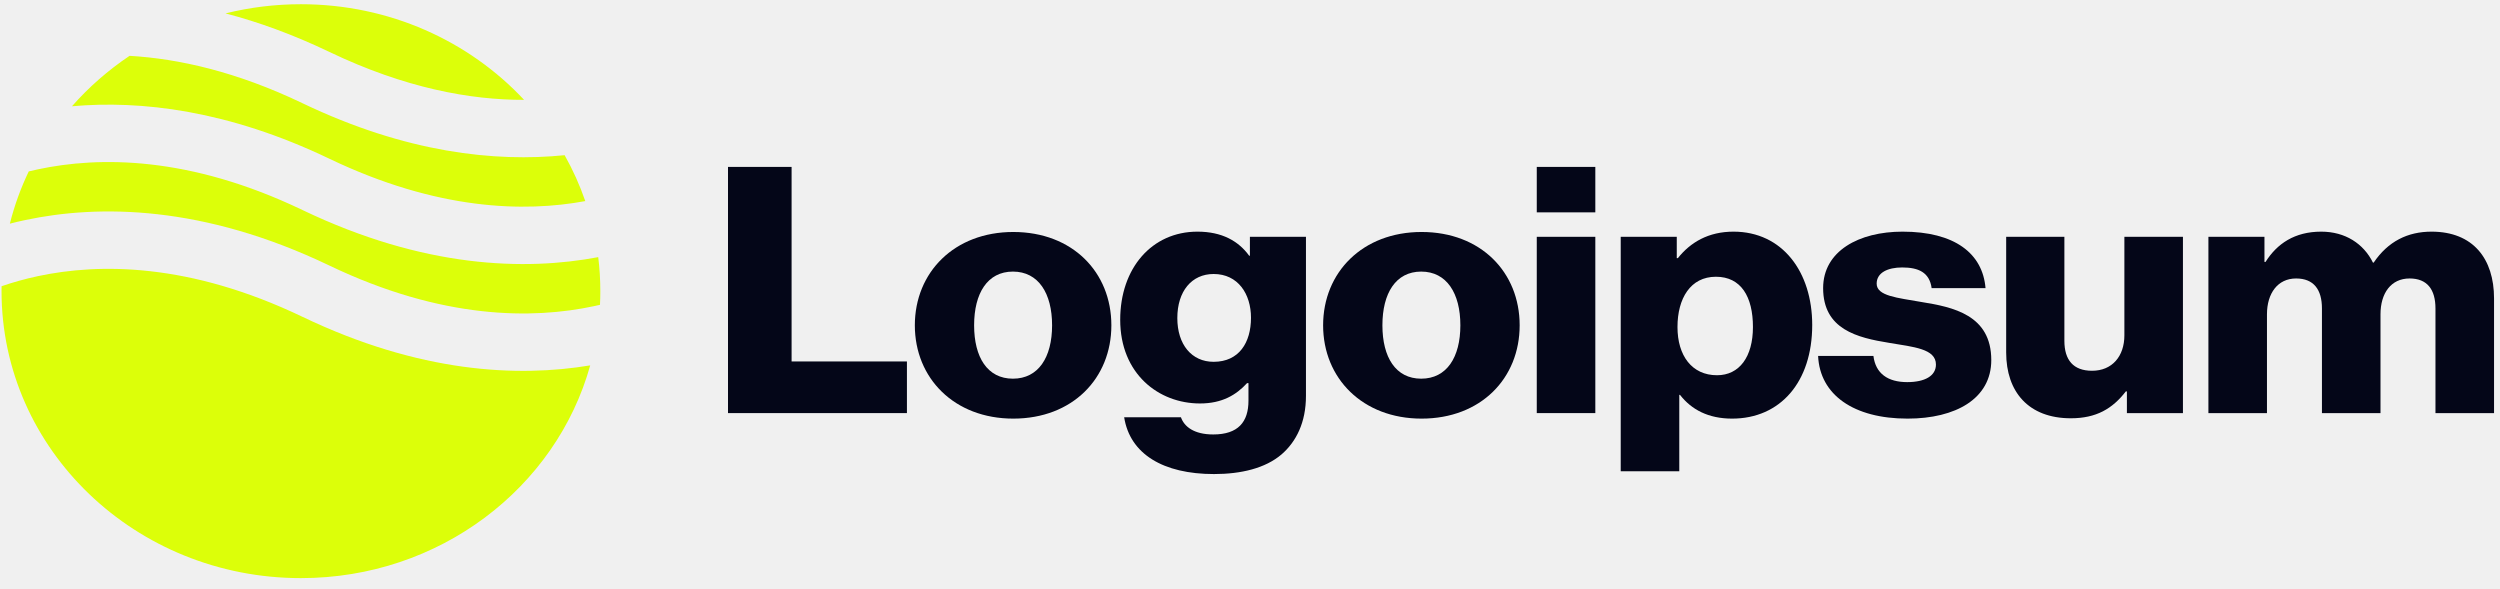
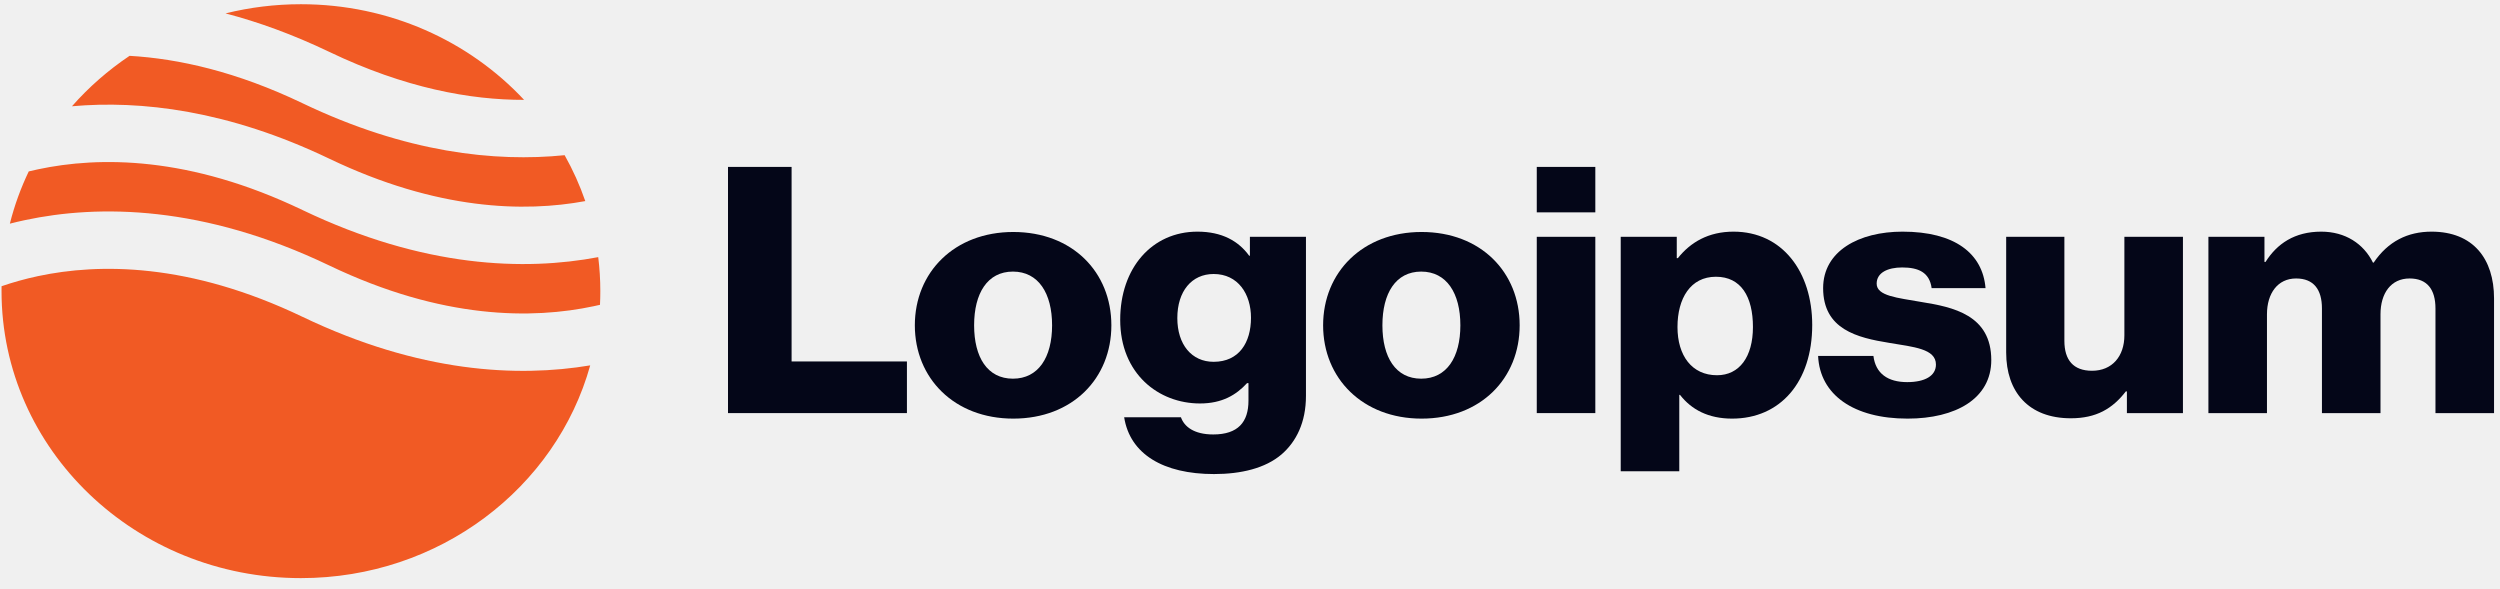
<svg xmlns="http://www.w3.org/2000/svg" width="170" height="40" viewBox="0 0 170 40" fill="none">
  <g clip-path="url(#clip0_162_22942)">
    <path d="M49.504 28.091H61.671V24.579H53.828V11.35H49.504V28.091Z" fill="#040618" />
    <path d="M68.879 25.75C67.144 25.75 66.24 24.298 66.24 22.121C66.24 19.943 67.144 18.468 68.879 18.468C70.613 18.468 71.542 19.943 71.542 22.121C71.542 24.298 70.613 25.75 68.879 25.75ZM68.903 28.466C72.934 28.466 75.573 25.727 75.573 22.121C75.573 18.515 72.934 15.775 68.903 15.775C64.897 15.775 62.209 18.515 62.209 22.121C62.209 25.727 64.897 28.466 68.903 28.466Z" fill="#040618" />
    <path d="M82.55 32.236C84.407 32.236 86.044 31.838 87.143 30.901C88.145 30.035 88.805 28.724 88.805 26.921V16.103H84.993V17.391H84.945C84.212 16.384 83.088 15.752 81.427 15.752C78.324 15.752 76.174 18.234 76.174 21.746C76.174 25.422 78.788 27.436 81.597 27.436C83.112 27.436 84.065 26.851 84.798 26.054H84.896V27.248C84.896 28.7 84.187 29.543 82.501 29.543C81.182 29.543 80.523 29.005 80.303 28.372H76.443C76.834 30.878 79.106 32.236 82.55 32.236ZM82.526 24.603C81.036 24.603 80.058 23.432 80.058 21.629C80.058 19.803 81.036 18.632 82.526 18.632C84.187 18.632 85.067 19.99 85.067 21.606C85.067 23.291 84.26 24.603 82.526 24.603Z" fill="#040618" />
    <path d="M96.642 25.75C94.908 25.75 94.004 24.298 94.004 22.121C94.004 19.943 94.908 18.468 96.642 18.468C98.377 18.468 99.305 19.943 99.305 22.121C99.305 24.298 98.377 25.75 96.642 25.75ZM96.667 28.466C100.698 28.466 103.337 25.727 103.337 22.121C103.337 18.515 100.698 15.775 96.667 15.775C92.66 15.775 89.972 18.515 89.972 22.121C89.972 25.727 92.66 28.466 96.667 28.466Z" fill="#040618" />
    <path d="M104.5 28.091H108.482V16.103H104.5V28.091ZM104.5 14.44H108.482V11.35H104.5V14.44Z" fill="#040618" />
    <path d="M110.209 32.048H114.191V26.851H114.24C115.022 27.857 116.17 28.466 117.783 28.466C121.056 28.466 123.231 25.984 123.231 22.097C123.231 18.491 121.203 15.752 117.88 15.752C116.17 15.752 114.949 16.478 114.094 17.555H114.02V16.103H110.209V32.048ZM116.757 25.516C115.046 25.516 114.069 24.181 114.069 22.238C114.069 20.294 114.949 18.819 116.683 18.819C118.393 18.819 119.2 20.177 119.2 22.238C119.2 24.275 118.271 25.516 116.757 25.516Z" fill="#040618" />
    <path d="M129.714 28.466C132.988 28.466 135.407 27.108 135.407 24.486C135.407 21.418 132.817 20.88 130.618 20.529C129.03 20.248 127.613 20.131 127.613 19.288C127.613 18.538 128.371 18.187 129.348 18.187C130.447 18.187 131.205 18.515 131.351 19.592H135.016C134.82 17.227 132.915 15.752 129.372 15.752C126.416 15.752 123.973 17.063 123.973 19.592C123.973 22.402 126.294 22.964 128.468 23.315C130.13 23.596 131.644 23.713 131.644 24.79C131.644 25.563 130.887 25.984 129.69 25.984C128.371 25.984 127.54 25.399 127.393 24.205H123.631C123.753 26.851 126.05 28.466 129.714 28.466Z" fill="#040618" />
    <path d="M140.818 28.443C142.552 28.443 143.652 27.787 144.555 26.617H144.629V28.092H148.44V16.104H144.458V22.8C144.458 24.228 143.627 25.212 142.259 25.212C140.989 25.212 140.378 24.486 140.378 23.175V16.104H136.42V23.971C136.42 26.64 137.935 28.443 140.818 28.443Z" fill="#040618" />
    <path d="M150.172 28.091H154.154V21.372C154.154 19.943 154.887 18.936 156.133 18.936C157.33 18.936 157.892 19.686 157.892 20.973V28.091H161.874V21.372C161.874 19.943 162.583 18.936 163.853 18.936C165.05 18.936 165.612 19.686 165.612 20.973V28.091H169.595V20.294C169.595 17.602 168.178 15.752 165.344 15.752C163.731 15.752 162.387 16.408 161.41 17.859H161.361C160.726 16.572 159.48 15.752 157.843 15.752C156.035 15.752 154.838 16.572 154.056 17.812H153.983V16.103H150.172V28.091Z" fill="#040618" />
-     <path fill-rule="evenodd" clip-rule="evenodd" d="M8.81 3.797C7.354 4.773 6.037 5.927 4.893 7.226C9.565 6.81 15.5 7.489 22.391 10.791C29.75 14.317 35.675 14.437 39.799 13.674C39.425 12.588 38.953 11.545 38.395 10.553C33.675 11.03 27.623 10.398 20.57 7.019C16.092 4.873 12.144 3.989 8.81 3.797ZM35.638 6.791C31.91 2.799 26.493 0.287 20.463 0.287C18.692 0.287 16.974 0.504 15.336 0.911C17.554 1.491 19.911 2.34 22.391 3.528C27.555 6.003 32.013 6.799 35.638 6.791ZM40.68 17.485C35.699 18.428 28.819 18.234 20.57 14.282C12.859 10.586 6.721 10.633 2.581 11.514C2.367 11.56 2.159 11.608 1.955 11.657C1.413 12.787 0.981 13.975 0.67 15.209C1.002 15.124 1.344 15.043 1.698 14.968C6.72 13.898 13.816 13.944 22.391 18.054C30.103 21.749 36.241 21.703 40.38 20.821C40.522 20.791 40.662 20.76 40.799 20.728C40.815 20.42 40.822 20.11 40.822 19.799C40.822 19.016 40.774 18.244 40.68 17.485ZM40.135 24.845C35.201 25.672 28.522 25.355 20.57 21.544C12.859 17.849 6.721 17.896 2.581 18.777C1.662 18.973 0.836 19.211 0.106 19.463C0.105 19.575 0.104 19.687 0.104 19.799C0.104 30.576 9.219 39.312 20.463 39.312C29.886 39.312 37.814 33.176 40.135 24.845Z" fill="#DCFF09" />
+     <path fill-rule="evenodd" clip-rule="evenodd" d="M8.81 3.797C7.354 4.773 6.037 5.927 4.893 7.226C9.565 6.81 15.5 7.489 22.391 10.791C29.75 14.317 35.675 14.437 39.799 13.674C39.425 12.588 38.953 11.545 38.395 10.553C33.675 11.03 27.623 10.398 20.57 7.019C16.092 4.873 12.144 3.989 8.81 3.797ZM35.638 6.791C31.91 2.799 26.493 0.287 20.463 0.287C18.692 0.287 16.974 0.504 15.336 0.911C17.554 1.491 19.911 2.34 22.391 3.528C27.555 6.003 32.013 6.799 35.638 6.791ZM40.68 17.485C35.699 18.428 28.819 18.234 20.57 14.282C12.859 10.586 6.721 10.633 2.581 11.514C2.367 11.56 2.159 11.608 1.955 11.657C1.413 12.787 0.981 13.975 0.67 15.209C1.002 15.124 1.344 15.043 1.698 14.968C6.72 13.898 13.816 13.944 22.391 18.054C30.103 21.749 36.241 21.703 40.38 20.821C40.522 20.791 40.662 20.76 40.799 20.728C40.815 20.42 40.822 20.11 40.822 19.799C40.822 19.016 40.774 18.244 40.68 17.485ZM40.135 24.845C35.201 25.672 28.522 25.355 20.57 21.544C12.859 17.849 6.721 17.896 2.581 18.777C1.662 18.973 0.836 19.211 0.106 19.463C0.105 19.575 0.104 19.687 0.104 19.799C0.104 30.576 9.219 39.312 20.463 39.312C29.886 39.312 37.814 33.176 40.135 24.845Z" fill="#F15A24" />
  </g>
  <defs>
    <clipPath id="clip0_162_22942">
      <rect width="170" height="40" fill="white" />
    </clipPath>
  </defs>
</svg>
